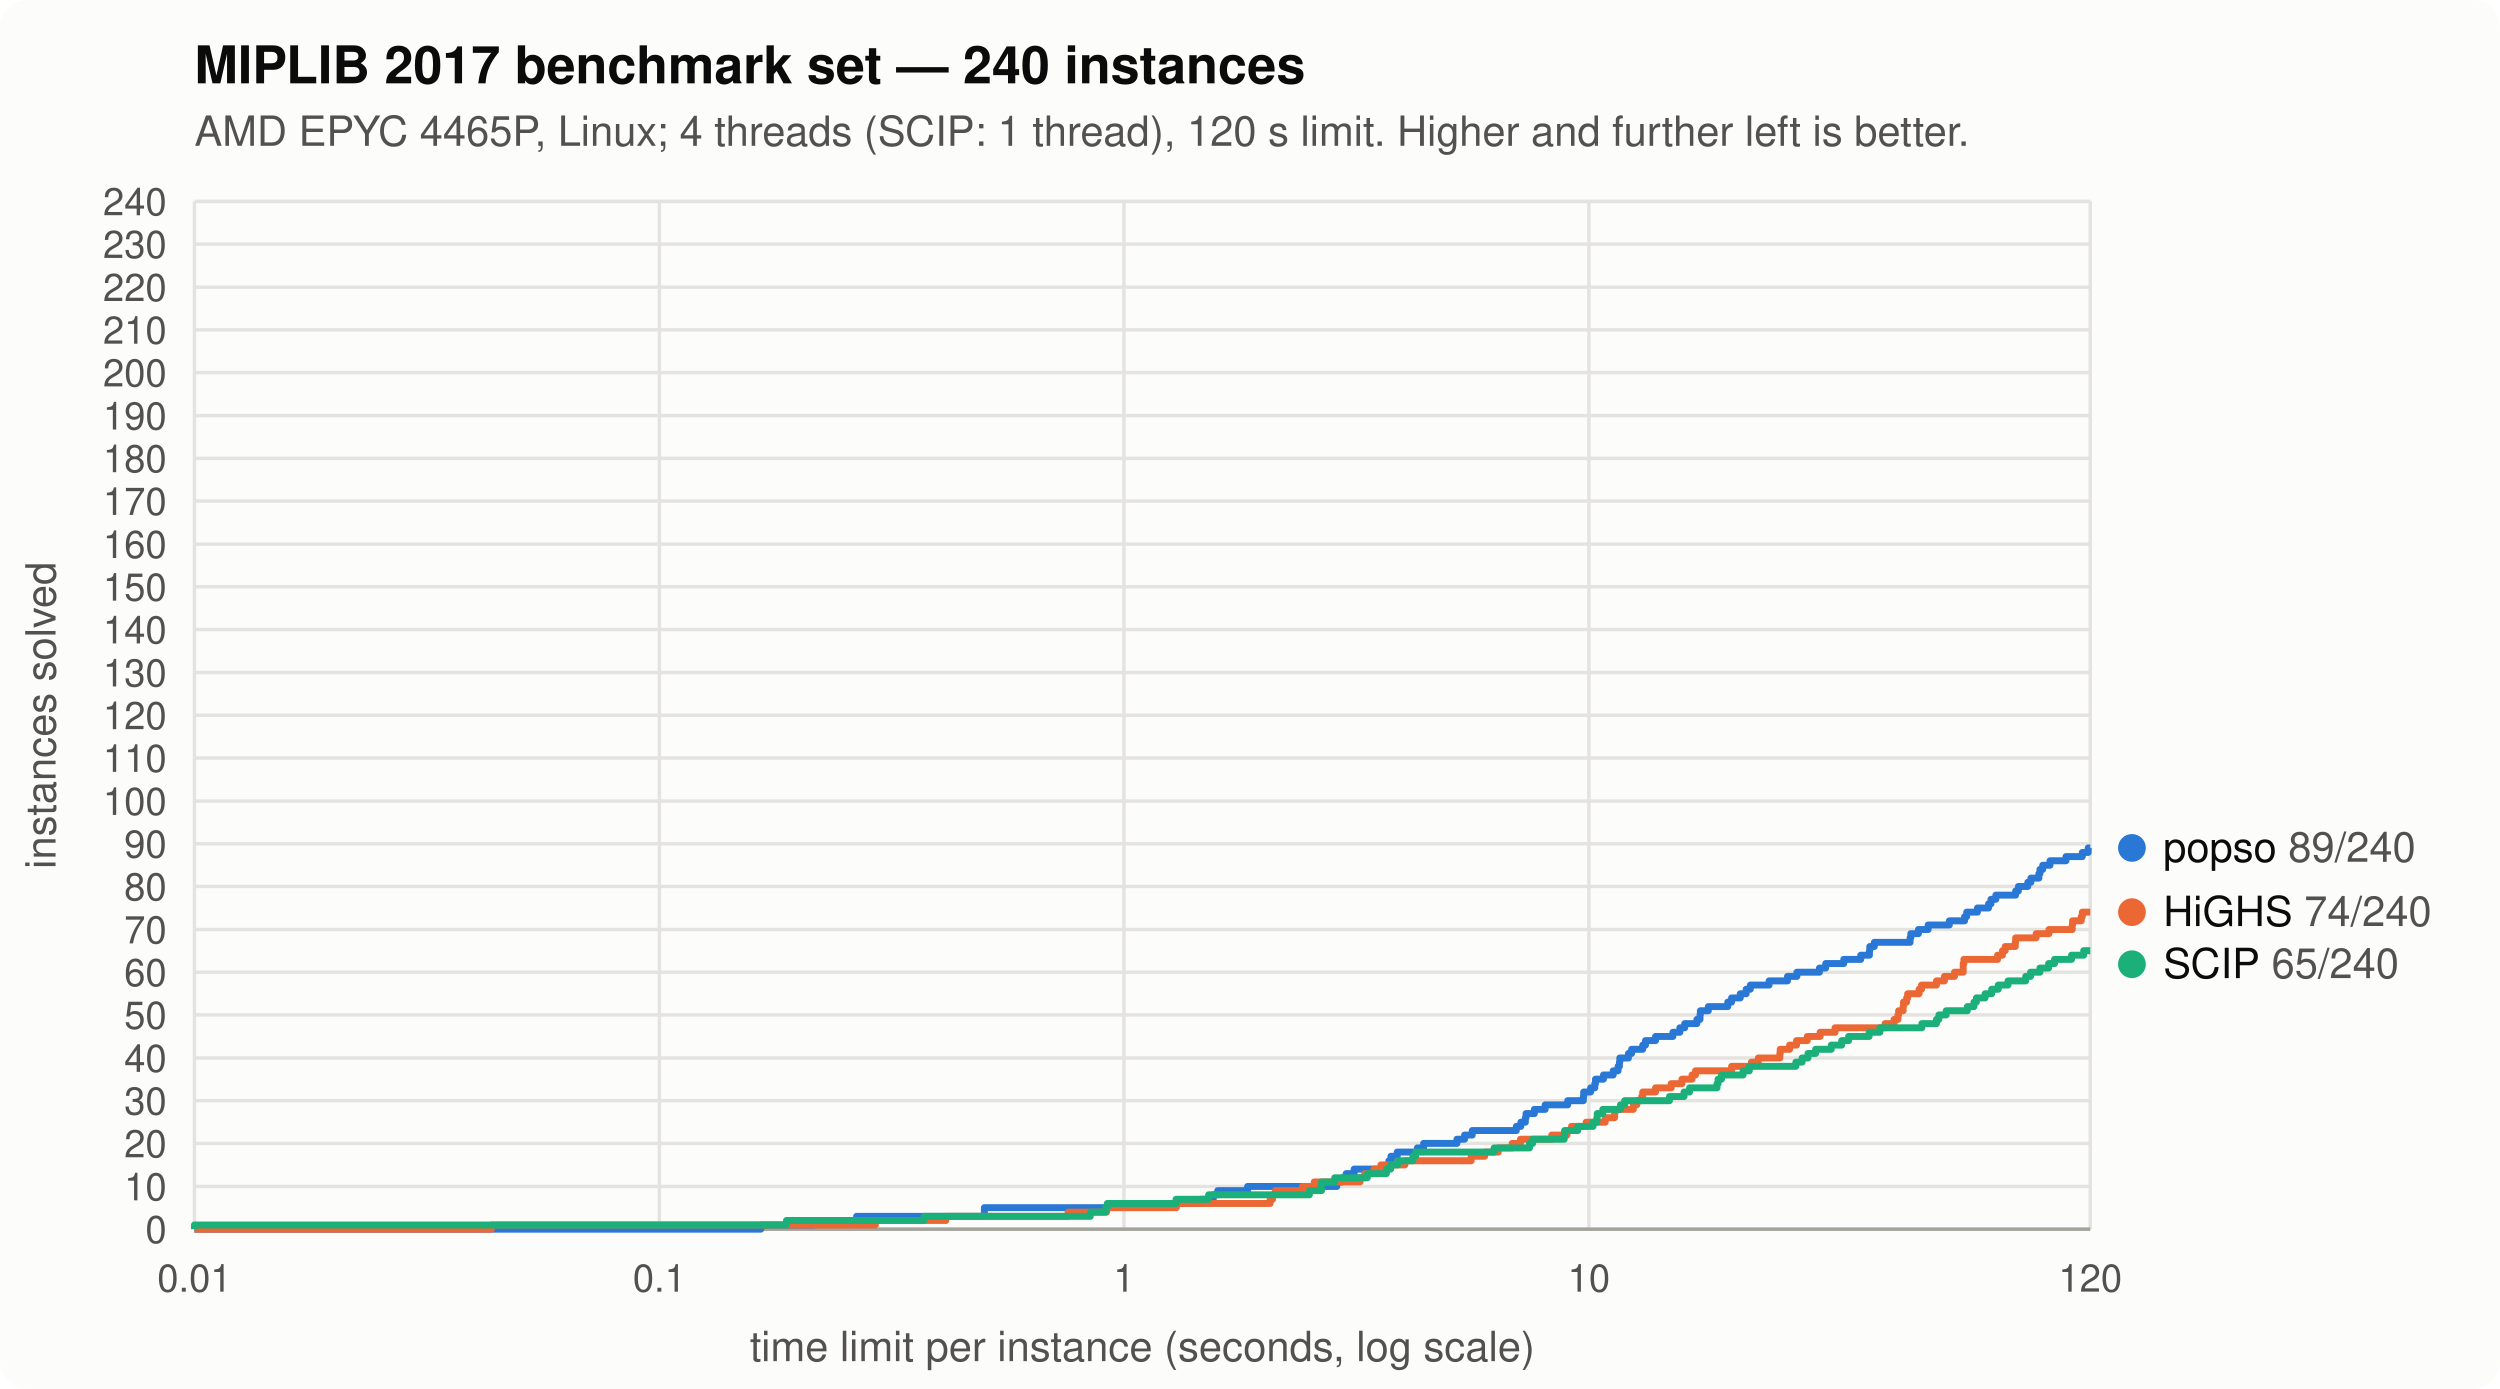
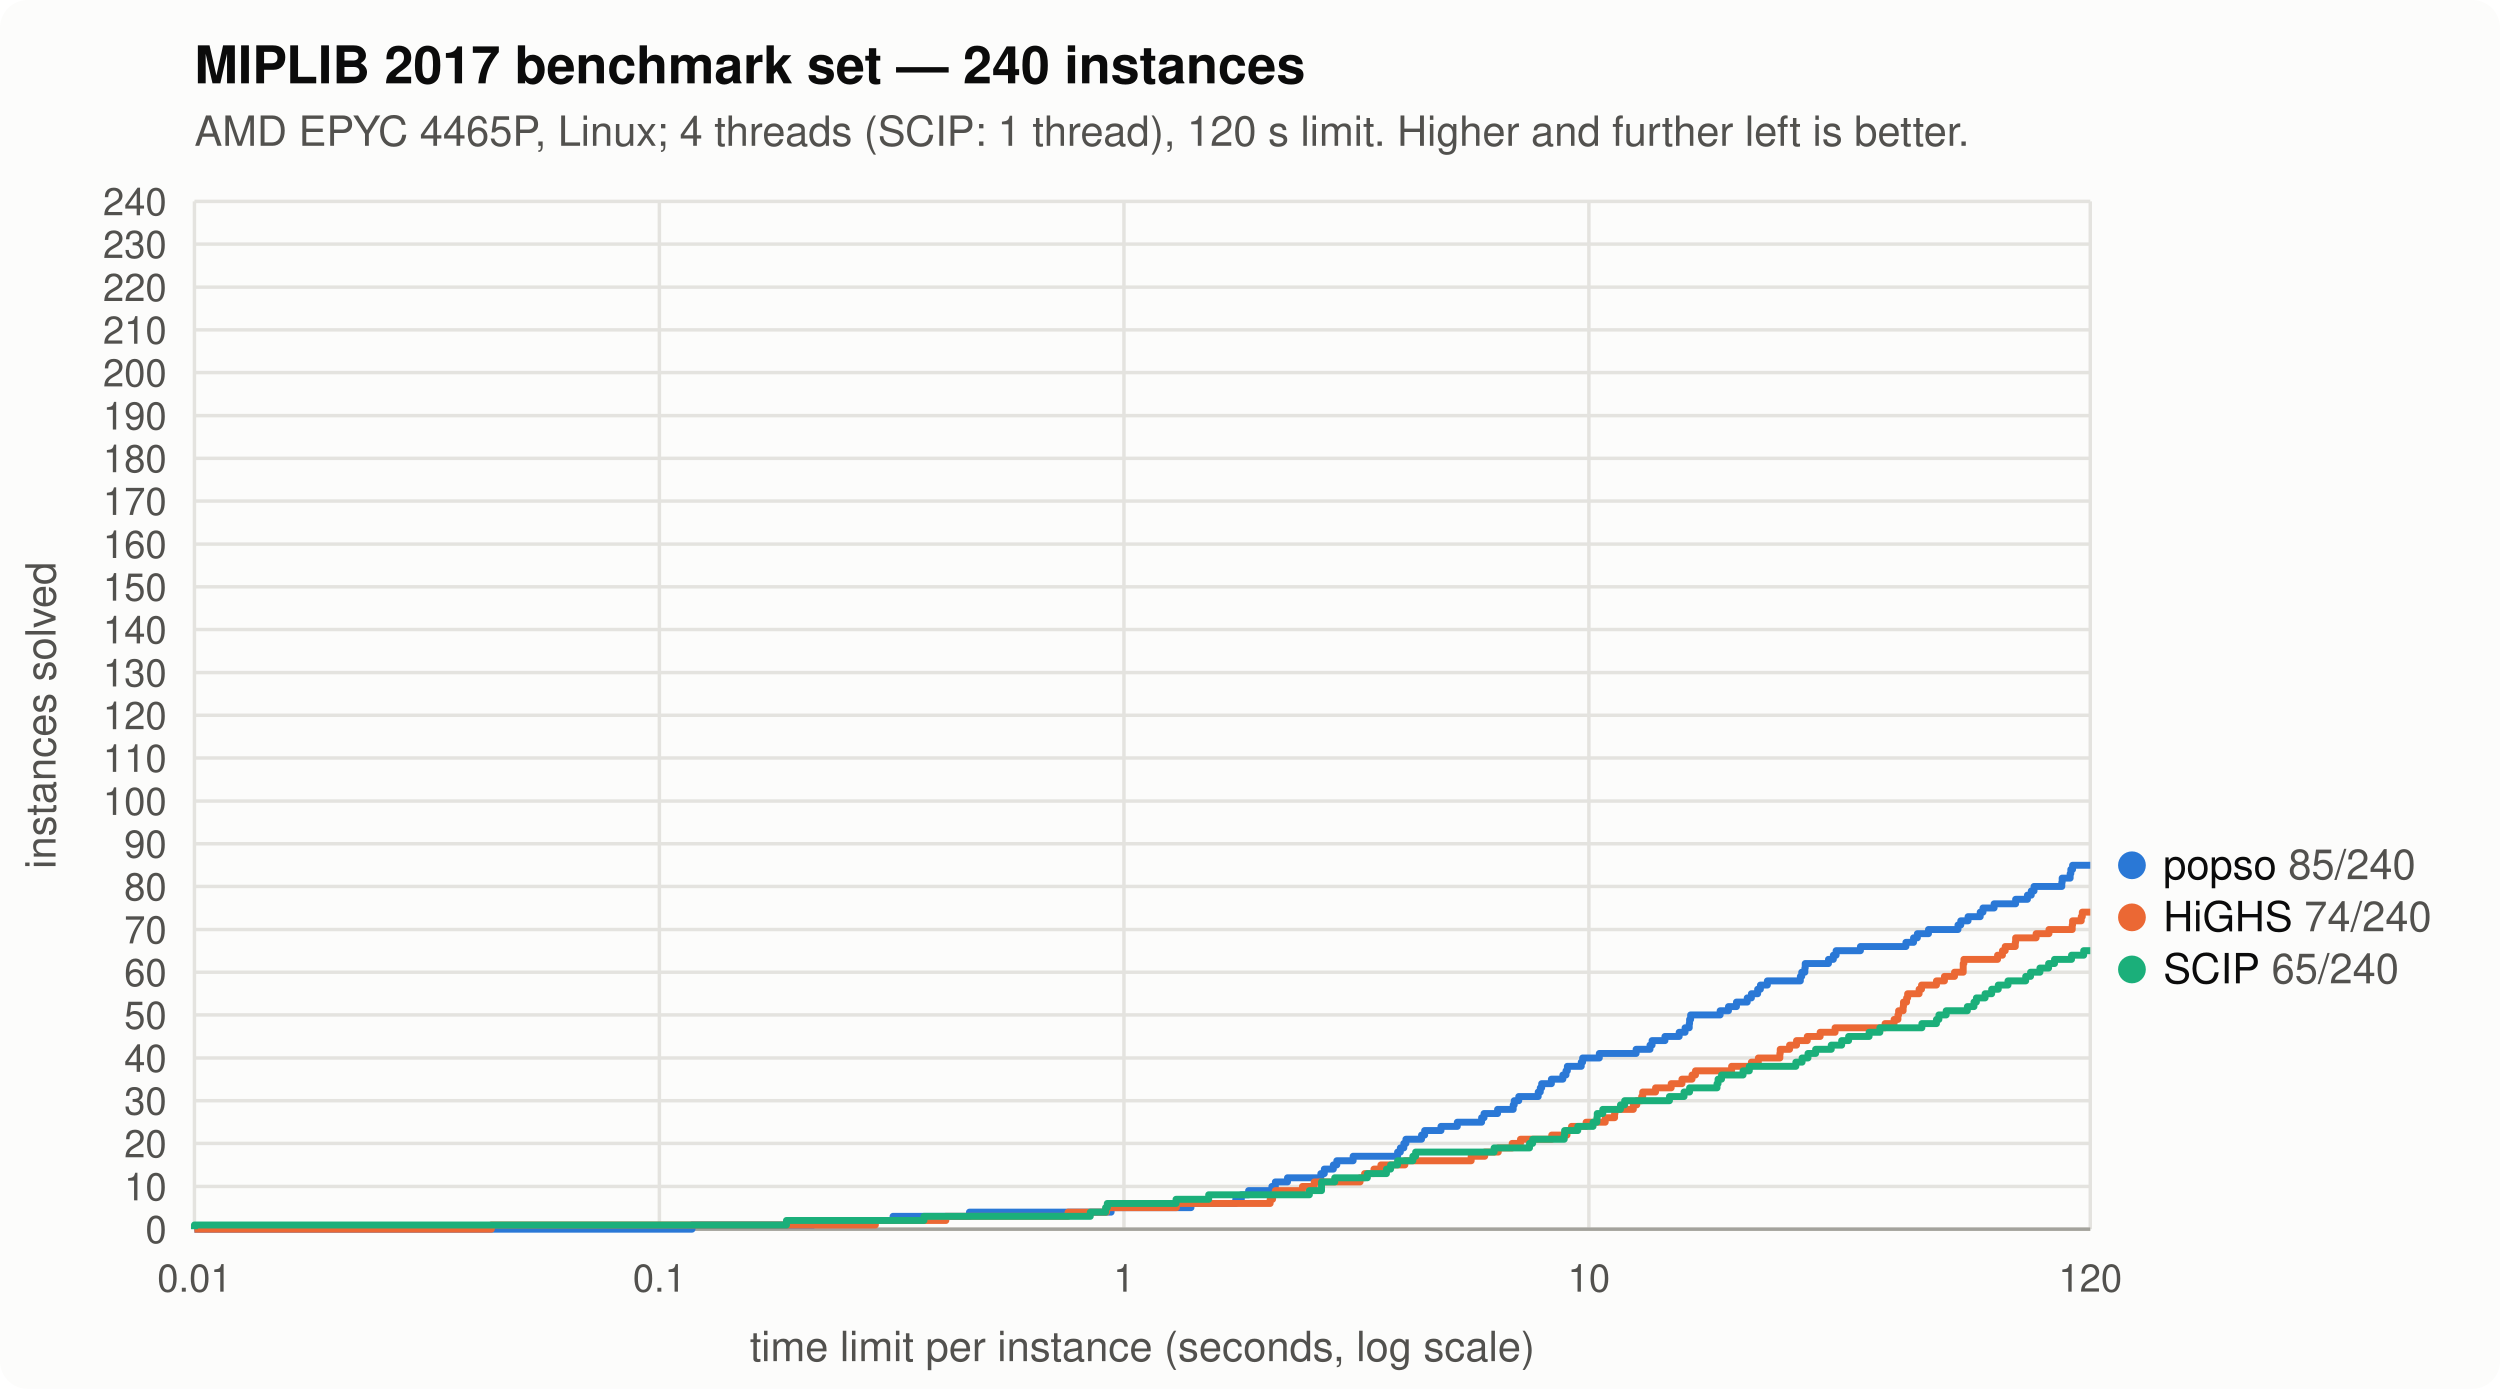
<svg xmlns="http://www.w3.org/2000/svg" viewBox="0 0 720 400" width="720" height="400" role="img" aria-label="MIPLIB 2017 benchmark set — 240 instances: instances solved versus time">
  <style>svg{font-family:-apple-system,BlinkMacSystemFont,'Segoe UI',Helvetica,Arial,sans-serif}.bg{fill:#fcfcfb}.t1{fill:#0b0b0b}.t2{fill:#52514e}.grid{stroke:#e4e3df}.axis{stroke:#a3a29c}.s-ours{stroke:#2a78d6}.f-ours{fill:#2a78d6}.s-highs{stroke:#eb6834}.f-highs{fill:#eb6834}.s-scip{stroke:#1baf7a}.f-scip{fill:#1baf7a}@media (prefers-color-scheme: dark){.bg{fill:#1a1a19}.t1{fill:#f0efec}.t2{fill:#c3c2b7}.grid{stroke:#333331}.axis{stroke:#6b6a64}.s-ours{stroke:#3987e5}.f-ours{fill:#3987e5}.s-highs{stroke:#d95926}.f-highs{fill:#d95926}.s-scip{stroke:#199e70}.f-scip{fill:#199e70}}</style>
  <rect class="bg" width="720" height="400" rx="8" />
  <text class="t1" x="56" y="24" font-size="15" font-weight="600">MIPLIB 2017 benchmark set — 240 instances</text>
  <text class="t2" x="56" y="42" font-size="12">AMD EPYC 4465P, Linux; 4 threads (SCIP: 1 thread), 120 s limit. Higher and further left is better.</text>
  <line class="grid" x1="56" x2="602" y1="354.0" y2="354.0" stroke-width="1" />
  <text class="t2" x="48" y="358.0" font-size="11" text-anchor="end">0</text>
  <line class="grid" x1="56" x2="602" y1="341.7" y2="341.7" stroke-width="1" />
  <text class="t2" x="48" y="345.7" font-size="11" text-anchor="end">10</text>
  <line class="grid" x1="56" x2="602" y1="329.3" y2="329.3" stroke-width="1" />
  <text class="t2" x="48" y="333.3" font-size="11" text-anchor="end">20</text>
  <line class="grid" x1="56" x2="602" y1="317.0" y2="317.0" stroke-width="1" />
  <text class="t2" x="48" y="321.0" font-size="11" text-anchor="end">30</text>
  <line class="grid" x1="56" x2="602" y1="304.7" y2="304.7" stroke-width="1" />
  <text class="t2" x="48" y="308.7" font-size="11" text-anchor="end">40</text>
  <line class="grid" x1="56" x2="602" y1="292.3" y2="292.3" stroke-width="1" />
  <text class="t2" x="48" y="296.3" font-size="11" text-anchor="end">50</text>
  <line class="grid" x1="56" x2="602" y1="280.0" y2="280.0" stroke-width="1" />
  <text class="t2" x="48" y="284.0" font-size="11" text-anchor="end">60</text>
  <line class="grid" x1="56" x2="602" y1="267.7" y2="267.7" stroke-width="1" />
  <text class="t2" x="48" y="271.7" font-size="11" text-anchor="end">70</text>
  <line class="grid" x1="56" x2="602" y1="255.3" y2="255.3" stroke-width="1" />
  <text class="t2" x="48" y="259.3" font-size="11" text-anchor="end">80</text>
  <line class="grid" x1="56" x2="602" y1="243.0" y2="243.0" stroke-width="1" />
  <text class="t2" x="48" y="247.0" font-size="11" text-anchor="end">90</text>
  <line class="grid" x1="56" x2="602" y1="230.7" y2="230.7" stroke-width="1" />
  <text class="t2" x="48" y="234.7" font-size="11" text-anchor="end">100</text>
  <line class="grid" x1="56" x2="602" y1="218.3" y2="218.3" stroke-width="1" />
  <text class="t2" x="48" y="222.3" font-size="11" text-anchor="end">110</text>
  <line class="grid" x1="56" x2="602" y1="206.0" y2="206.0" stroke-width="1" />
  <text class="t2" x="48" y="210.0" font-size="11" text-anchor="end">120</text>
  <line class="grid" x1="56" x2="602" y1="193.7" y2="193.7" stroke-width="1" />
  <text class="t2" x="48" y="197.7" font-size="11" text-anchor="end">130</text>
  <line class="grid" x1="56" x2="602" y1="181.3" y2="181.3" stroke-width="1" />
  <text class="t2" x="48" y="185.3" font-size="11" text-anchor="end">140</text>
  <line class="grid" x1="56" x2="602" y1="169.0" y2="169.0" stroke-width="1" />
  <text class="t2" x="48" y="173.0" font-size="11" text-anchor="end">150</text>
  <line class="grid" x1="56" x2="602" y1="156.7" y2="156.7" stroke-width="1" />
  <text class="t2" x="48" y="160.7" font-size="11" text-anchor="end">160</text>
  <line class="grid" x1="56" x2="602" y1="144.3" y2="144.3" stroke-width="1" />
  <text class="t2" x="48" y="148.3" font-size="11" text-anchor="end">170</text>
  <line class="grid" x1="56" x2="602" y1="132.0" y2="132.0" stroke-width="1" />
  <text class="t2" x="48" y="136.0" font-size="11" text-anchor="end">180</text>
  <line class="grid" x1="56" x2="602" y1="119.7" y2="119.7" stroke-width="1" />
  <text class="t2" x="48" y="123.7" font-size="11" text-anchor="end">190</text>
  <line class="grid" x1="56" x2="602" y1="107.3" y2="107.3" stroke-width="1" />
  <text class="t2" x="48" y="111.3" font-size="11" text-anchor="end">200</text>
  <line class="grid" x1="56" x2="602" y1="95.0" y2="95.0" stroke-width="1" />
  <text class="t2" x="48" y="99.0" font-size="11" text-anchor="end">210</text>
  <line class="grid" x1="56" x2="602" y1="82.7" y2="82.7" stroke-width="1" />
  <text class="t2" x="48" y="86.7" font-size="11" text-anchor="end">220</text>
  <line class="grid" x1="56" x2="602" y1="70.3" y2="70.3" stroke-width="1" />
  <text class="t2" x="48" y="74.3" font-size="11" text-anchor="end">230</text>
  <line class="grid" x1="56" x2="602" y1="58.0" y2="58.0" stroke-width="1" />
  <text class="t2" x="48" y="62.0" font-size="11" text-anchor="end">240</text>
  <line class="grid" x1="56.0" x2="56.0" y1="58" y2="354" stroke-width="1" />
  <text class="t2" x="56.0" y="372" font-size="11" text-anchor="middle">0.01</text>
  <line class="grid" x1="189.9" x2="189.9" y1="58" y2="354" stroke-width="1" />
  <text class="t2" x="189.9" y="372" font-size="11" text-anchor="middle">0.1</text>
  <line class="grid" x1="323.7" x2="323.7" y1="58" y2="354" stroke-width="1" />
  <text class="t2" x="323.7" y="372" font-size="11" text-anchor="middle">1</text>
  <line class="grid" x1="457.6" x2="457.6" y1="58" y2="354" stroke-width="1" />
  <text class="t2" x="457.6" y="372" font-size="11" text-anchor="middle">10</text>
  <line class="grid" x1="602.0" x2="602.0" y1="58" y2="354" stroke-width="1" />
  <text class="t2" x="602.0" y="372" font-size="11" text-anchor="middle">120</text>
  <line class="axis" x1="56" x2="602" y1="354" y2="354" stroke-width="1" />
  <text class="t2" x="329.0" y="392" font-size="12" text-anchor="middle">time limit per instance (seconds, log scale)</text>
  <text class="t2" transform="translate(16 206.0) rotate(-90)" font-size="12" text-anchor="middle">instances solved</text>
-   <path class="s-ours" d="M56.0 354.0 L219.1 354.0 L219.1 352.8 L234.4 352.8 L234.4 351.5 L246.7 351.5 L246.7 350.3 L283.5 350.3 L283.5 349.1 L283.5 349.1 L283.5 347.8 L319.8 347.8 L319.8 346.6 L345.7 346.6 L345.7 345.4 L349.4 345.4 L349.4 344.1 L350.7 344.1 L350.7 342.9 L359.3 342.9 L359.3 341.7 L385.0 341.7 L385.0 340.4 L386.6 340.4 L386.6 339.2 L387.7 339.2 L387.7 338.0 L390.0 338.0 L390.0 336.7 L399.4 336.7 L399.4 335.5 L400.0 335.5 L400.0 334.3 L400.6 334.3 L400.6 333.0 L402.4 333.0 L402.4 331.8 L408.2 331.8 L408.2 330.6 L410.0 330.6 L410.0 329.3 L419.6 329.3 L419.6 328.1 L421.8 328.1 L421.8 326.9 L424.0 326.9 L424.0 325.6 L436.7 325.6 L436.7 324.4 L438.0 324.4 L438.0 323.2 L439.3 323.2 L439.3 321.9 L439.5 321.9 L439.5 320.7 L441.9 320.7 L441.9 319.5 L445.0 319.5 L445.0 318.2 L451.5 318.2 L451.5 317.0 L456.0 317.0 L456.0 315.8 L456.1 315.8 L456.1 314.5 L458.1 314.5 L458.1 313.3 L459.3 313.3 L459.3 312.1 L459.5 312.1 L459.5 310.8 L461.8 310.8 L461.8 309.6 L464.6 309.6 L464.6 308.4 L466.0 308.4 L466.0 307.1 L466.4 307.1 L466.4 305.9 L466.5 305.9 L466.5 304.7 L469.0 304.7 L469.0 303.4 L469.9 303.4 L469.9 302.2 L473.1 302.2 L473.1 301.0 L473.9 301.0 L473.9 299.7 L476.8 299.7 L476.8 298.5 L481.8 298.5 L481.8 297.3 L483.8 297.3 L483.8 296.0 L485.2 296.0 L485.2 294.8 L488.7 294.8 L488.7 293.6 L489.6 293.6 L489.6 292.3 L489.7 292.3 L489.7 291.1 L492.0 291.1 L492.0 289.9 L497.6 289.9 L497.6 288.6 L498.7 288.6 L498.7 287.4 L501.2 287.4 L501.2 286.2 L502.9 286.2 L502.9 284.9 L504.1 284.9 L504.1 283.7 L509.5 283.7 L509.5 282.5 L514.8 282.5 L514.8 281.2 L517.5 281.2 L517.5 280.0 L524.0 280.0 L524.0 278.8 L525.8 278.8 L525.8 277.5 L531.0 277.5 L531.0 276.3 L535.9 276.3 L535.9 275.1 L538.4 275.1 L538.4 273.8 L538.5 273.8 L538.5 272.6 L539.8 272.6 L539.8 271.4 L550.1 271.4 L550.1 270.1 L550.3 270.1 L550.3 268.9 L552.5 268.9 L552.5 267.7 L555.3 267.7 L555.3 266.4 L561.4 266.4 L561.4 265.2 L565.8 265.2 L565.8 264.0 L566.4 264.0 L566.4 262.7 L569.5 262.7 L569.5 261.5 L572.7 261.5 L572.7 260.3 L573.4 260.3 L573.4 259.0 L574.8 259.0 L574.8 257.8 L580.5 257.8 L580.5 256.6 L581.3 256.6 L581.3 255.3 L584.0 255.3 L584.0 254.1 L584.9 254.1 L584.9 252.9 L587.2 252.9 L587.2 251.6 L587.5 251.6 L587.5 250.4 L588.3 250.4 L588.3 249.2 L590.4 249.2 L590.4 247.9 L595.0 247.9 L595.0 246.7 L599.7 246.7 L599.7 245.5 L601.4 245.5 L601.4 244.2 L602.0 244.2" fill="none" stroke-width="2" stroke-linejoin="round" />
+   <path class="s-ours" d="M56.0 354.0 L199.3 354.0 L199.3 352.8 L234.2 352.8 L234.2 351.5 L257.2 351.5 L257.2 350.3 L279.2 350.3 L279.2 349.1 L320.0 349.1 L320.0 347.8 L343.0 347.8 L343.0 346.6 L355.9 346.6 L355.9 345.4 L357.5 345.4 L357.5 344.1 L359.6 344.1 L359.6 342.9 L366.3 342.9 L366.3 341.7 L367.3 341.7 L367.3 340.4 L370.8 340.4 L370.8 339.2 L380.4 339.2 L380.4 338.0 L381.4 338.0 L381.4 336.7 L384.0 336.7 L384.0 335.5 L385.0 335.5 L385.0 334.3 L389.7 334.3 L389.7 333.0 L402.5 333.0 L402.5 331.8 L403.3 331.8 L403.3 330.6 L404.3 330.6 L404.3 329.3 L404.9 329.3 L404.9 328.1 L409.4 328.1 L409.4 326.9 L410.3 326.9 L410.3 325.6 L415.0 325.6 L415.0 324.4 L419.7 324.4 L419.7 323.2 L426.7 323.2 L426.7 321.9 L427.4 321.9 L427.4 320.7 L431.3 320.7 L431.3 319.5 L435.8 319.5 L435.8 318.2 L436.1 318.2 L436.1 317.0 L437.4 317.0 L437.4 315.8 L443.0 315.8 L443.0 314.5 L443.6 314.5 L443.6 313.3 L444.0 313.3 L444.0 312.1 L446.8 312.1 L446.8 310.8 L450.1 310.8 L450.1 309.6 L451.0 309.6 L451.0 308.4 L451.4 308.4 L451.4 307.1 L455.4 307.1 L455.4 305.9 L455.8 305.9 L455.8 304.7 L460.6 304.7 L460.6 303.4 L471.2 303.4 L471.2 302.2 L475.2 302.2 L475.2 301.0 L475.8 301.0 L475.8 299.7 L479.5 299.7 L479.5 298.5 L483.6 298.5 L483.6 297.3 L485.3 297.3 L485.3 296.0 L486.5 296.0 L486.5 294.8 L486.6 294.8 L486.6 293.6 L486.9 293.6 L486.9 292.3 L495.4 292.3 L495.4 291.1 L497.8 291.1 L497.8 289.9 L500.1 289.9 L500.1 288.6 L503.2 288.6 L503.2 287.4 L504.4 287.4 L504.4 286.2 L506.2 286.2 L506.2 284.9 L507.0 284.9 L507.0 283.7 L509.0 283.7 L509.0 282.5 L518.5 282.5 L518.5 281.2 L518.9 281.2 L518.9 280.0 L519.8 280.0 L519.8 278.8 L519.9 278.8 L519.9 277.5 L526.6 277.5 L526.6 276.3 L528.0 276.3 L528.0 275.1 L528.8 275.1 L528.8 273.8 L535.8 273.8 L535.8 272.6 L548.9 272.6 L548.9 271.4 L551.1 271.4 L551.1 270.1 L552.2 270.1 L552.2 268.9 L555.4 268.9 L555.4 267.7 L563.9 267.7 L563.9 266.4 L564.7 266.4 L564.7 265.2 L566.8 265.2 L566.8 264.0 L570.3 264.0 L570.3 262.7 L571.1 262.7 L571.1 261.5 L574.3 261.5 L574.3 260.3 L580.5 260.3 L580.5 259.0 L583.9 259.0 L583.9 257.8 L585.0 257.8 L585.0 256.6 L585.8 256.6 L585.8 255.3 L593.8 255.3 L593.8 254.1 L593.9 254.1 L593.9 252.9 L596.2 252.9 L596.2 251.6 L596.4 251.6 L596.4 250.4 L596.9 250.4 L596.9 249.2 L602.0 249.2" fill="none" stroke-width="2" stroke-linejoin="round" />
  <path class="s-highs" d="M56.0 354.0 L141.5 354.0 L141.5 352.8 L252.1 352.8 L252.1 351.5 L272.4 351.5 L272.4 350.3 L307.6 350.3 L307.6 349.1 L318.7 349.1 L318.7 347.8 L338.8 347.8 L338.8 346.6 L365.8 346.6 L365.8 345.4 L366.5 345.4 L366.5 344.1 L367.3 344.1 L367.3 342.9 L375.1 342.9 L375.1 341.7 L378.5 341.7 L378.5 340.4 L391.7 340.4 L391.7 339.2 L393.0 339.2 L393.0 338.0 L395.7 338.0 L395.7 336.7 L397.7 336.7 L397.7 335.5 L404.6 335.5 L404.6 334.3 L423.7 334.3 L423.7 333.0 L427.6 333.0 L427.6 331.8 L431.5 331.8 L431.5 330.6 L435.5 330.6 L435.5 329.3 L437.9 329.3 L437.9 328.1 L446.9 328.1 L446.9 326.9 L451.3 326.9 L451.3 325.6 L452.6 325.6 L452.6 324.4 L456.8 324.4 L456.8 323.2 L462.3 323.2 L462.3 321.9 L465.0 321.9 L465.0 320.7 L465.1 320.7 L465.1 319.5 L470.4 319.5 L470.4 318.2 L471.4 318.2 L471.4 317.0 L472.8 317.0 L472.8 315.8 L473.1 315.8 L473.1 314.5 L476.8 314.5 L476.8 313.3 L481.3 313.3 L481.3 312.1 L484.4 312.1 L484.4 310.8 L487.3 310.8 L487.3 309.6 L488.3 309.6 L488.3 308.4 L498.7 308.4 L498.7 307.1 L504.4 307.1 L504.4 305.9 L506.4 305.9 L506.4 304.7 L512.6 304.7 L512.6 303.4 L512.7 303.4 L512.7 302.2 L515.4 302.2 L515.4 301.0 L517.4 301.0 L517.4 299.7 L520.5 299.7 L520.5 298.5 L524.2 298.5 L524.2 297.3 L528.5 297.3 L528.5 296.0 L542.9 296.0 L542.9 294.8 L545.5 294.8 L545.5 293.6 L546.6 293.6 L546.6 292.3 L546.8 292.3 L546.8 291.1 L548.1 291.1 L548.1 289.9 L548.2 289.9 L548.2 288.6 L549.1 288.6 L549.1 287.4 L549.4 287.4 L549.4 286.2 L552.7 286.2 L552.7 284.9 L553.4 284.9 L553.4 283.7 L557.7 283.7 L557.7 282.5 L560.0 282.5 L560.0 281.2 L562.9 281.2 L562.9 280.0 L565.4 280.0 L565.4 278.8 L565.4 278.8 L565.4 277.5 L565.6 277.5 L565.6 276.3 L575.3 276.3 L575.3 275.1 L576.7 275.1 L576.7 273.8 L577.5 273.8 L577.5 272.6 L580.4 272.6 L580.4 271.4 L580.5 271.4 L580.5 270.1 L586.4 270.1 L586.4 268.9 L590.1 268.9 L590.1 267.7 L596.8 267.7 L596.8 266.4 L596.9 266.4 L596.9 265.2 L599.4 265.2 L599.4 264.0 L599.7 264.0 L599.7 262.7 L602.0 262.7" fill="none" stroke-width="2" stroke-linejoin="round" />
  <path class="s-scip" d="M56.0 354.0 L56.0 354.0 L56.0 352.8 L226.5 352.8 L226.5 351.5 L266.1 351.5 L266.1 350.3 L314.0 350.3 L314.0 349.1 L318.4 349.1 L318.4 347.8 L318.9 347.8 L318.9 346.6 L338.7 346.6 L338.7 345.4 L348.1 345.4 L348.1 344.1 L377.1 344.1 L377.1 342.9 L380.6 342.9 L380.6 341.7 L380.6 341.7 L380.6 340.4 L384.4 340.4 L384.4 339.2 L393.8 339.2 L393.8 338.0 L399.3 338.0 L399.3 336.7 L400.5 336.7 L400.5 335.5 L402.5 335.5 L402.5 334.3 L406.9 334.3 L406.9 333.0 L407.7 333.0 L407.7 331.8 L430.3 331.8 L430.3 330.6 L440.5 330.6 L440.5 329.3 L441.4 329.3 L441.4 328.1 L450.5 328.1 L450.5 326.9 L450.6 326.9 L450.6 325.6 L454.4 325.6 L454.4 324.4 L458.8 324.4 L458.8 323.2 L459.9 323.2 L459.9 321.9 L460.0 321.9 L460.0 320.7 L461.6 320.7 L461.6 319.5 L466.7 319.5 L466.7 318.2 L467.9 318.2 L467.9 317.0 L480.8 317.0 L480.8 315.8 L485.0 315.8 L485.0 314.5 L486.6 314.5 L486.6 313.3 L494.5 313.3 L494.5 312.1 L494.8 312.1 L494.8 310.8 L495.8 310.8 L495.8 309.6 L502.0 309.6 L502.0 308.4 L503.8 308.4 L503.8 307.1 L517.2 307.1 L517.2 305.9 L519.0 305.9 L519.0 304.7 L520.7 304.7 L520.7 303.4 L522.9 303.4 L522.9 302.2 L527.4 302.2 L527.4 301.0 L530.4 301.0 L530.4 299.7 L532.4 299.7 L532.4 298.5 L538.3 298.5 L538.3 297.3 L541.4 297.3 L541.4 296.0 L553.5 296.0 L553.5 294.8 L557.7 294.8 L557.7 293.6 L558.4 293.6 L558.4 292.3 L560.5 292.3 L560.5 291.1 L566.6 291.1 L566.6 289.9 L568.5 289.9 L568.5 288.6 L569.2 288.6 L569.2 287.4 L571.7 287.4 L571.7 286.2 L573.6 286.2 L573.6 284.9 L575.5 284.9 L575.5 283.7 L578.3 283.7 L578.3 282.5 L583.4 282.5 L583.4 281.2 L584.8 281.2 L584.8 280.0 L587.5 280.0 L587.5 278.8 L590.0 278.8 L590.0 277.5 L591.7 277.5 L591.7 276.3 L596.6 276.3 L596.6 275.1 L600.1 275.1 L600.1 273.8 L602.0 273.8" fill="none" stroke-width="2" stroke-linejoin="round" />
-   <circle class="f-ours" cx="614.0" cy="244.2" r="4" />
-   <text class="t1" x="623.0" y="248.2" font-size="12">popso <tspan class="t2">89/240</tspan>
+   <circle class="f-ours" cx="614.0" cy="249.2" r="4" />
+   <text class="t1" x="623.0" y="253.2" font-size="12">popso <tspan class="t2">85/240</tspan>
  </text>
-   <circle class="f-highs" cx="614.0" cy="262.7" r="4" />
-   <text class="t1" x="623.0" y="266.7" font-size="12">HiGHS <tspan class="t2">74/240</tspan>
+   <circle class="f-highs" cx="614.0" cy="264.2" r="4" />
+   <text class="t1" x="623.0" y="268.2" font-size="12">HiGHS <tspan class="t2">74/240</tspan>
  </text>
-   <circle class="f-scip" cx="614.0" cy="277.7" r="4" />
-   <text class="t1" x="623.0" y="281.7" font-size="12">SCIP <tspan class="t2">65/240</tspan>
+   <circle class="f-scip" cx="614.0" cy="279.2" r="4" />
+   <text class="t1" x="623.0" y="283.2" font-size="12">SCIP <tspan class="t2">65/240</tspan>
  </text>
</svg>
